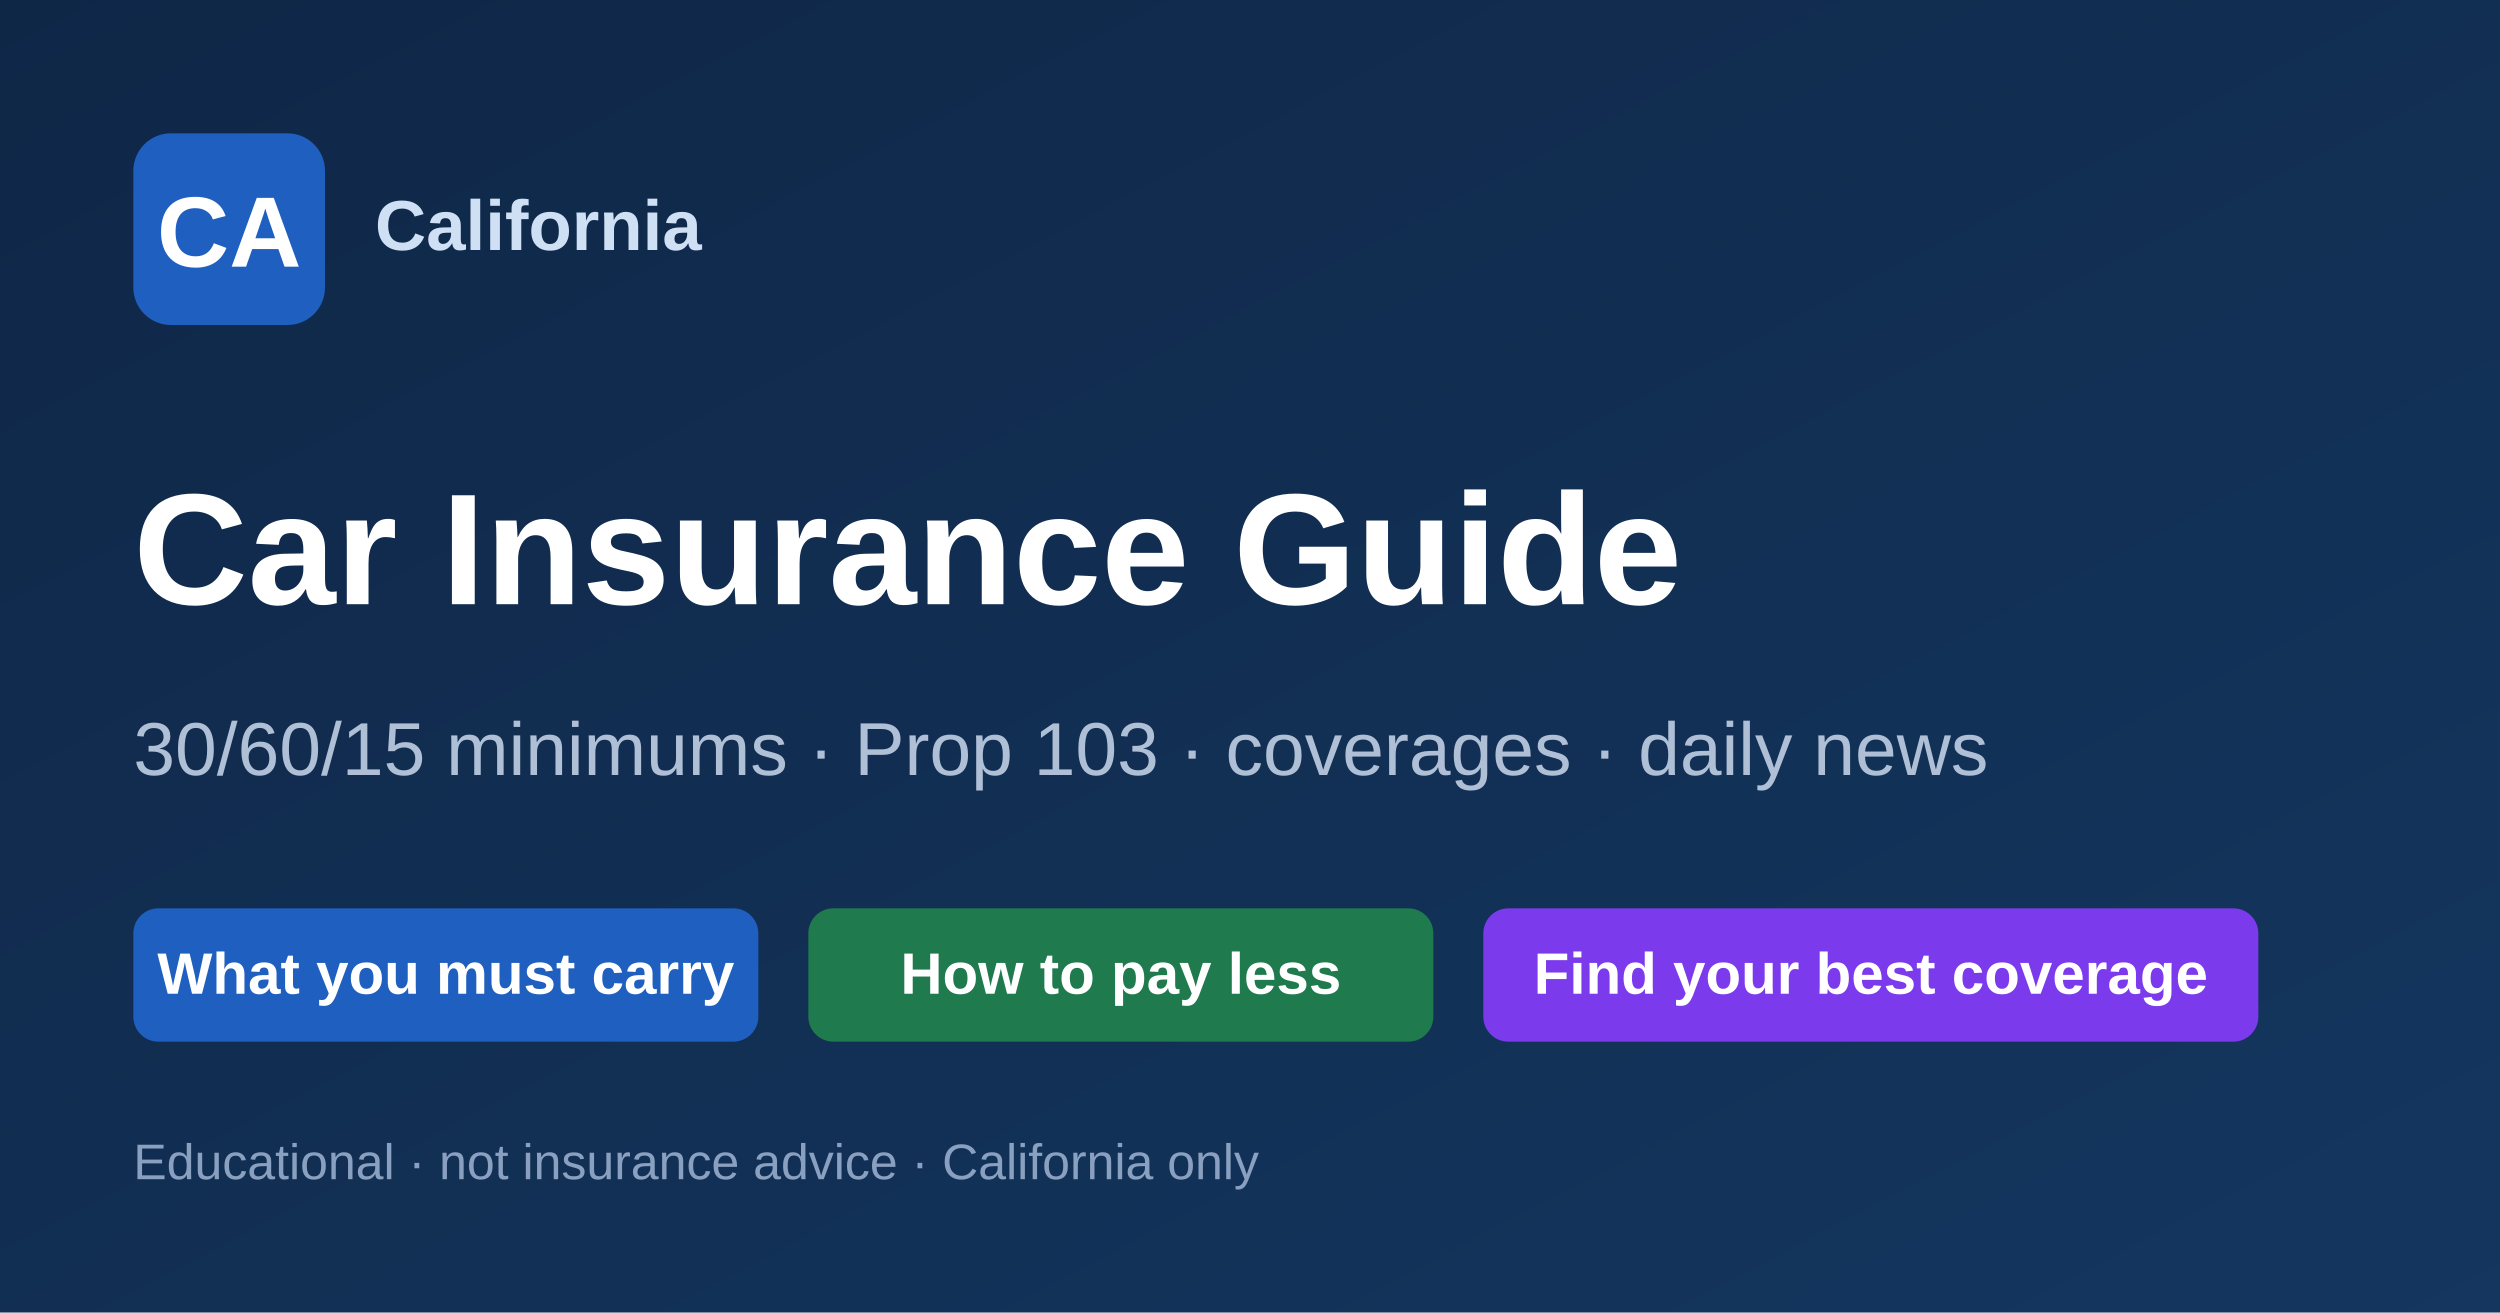
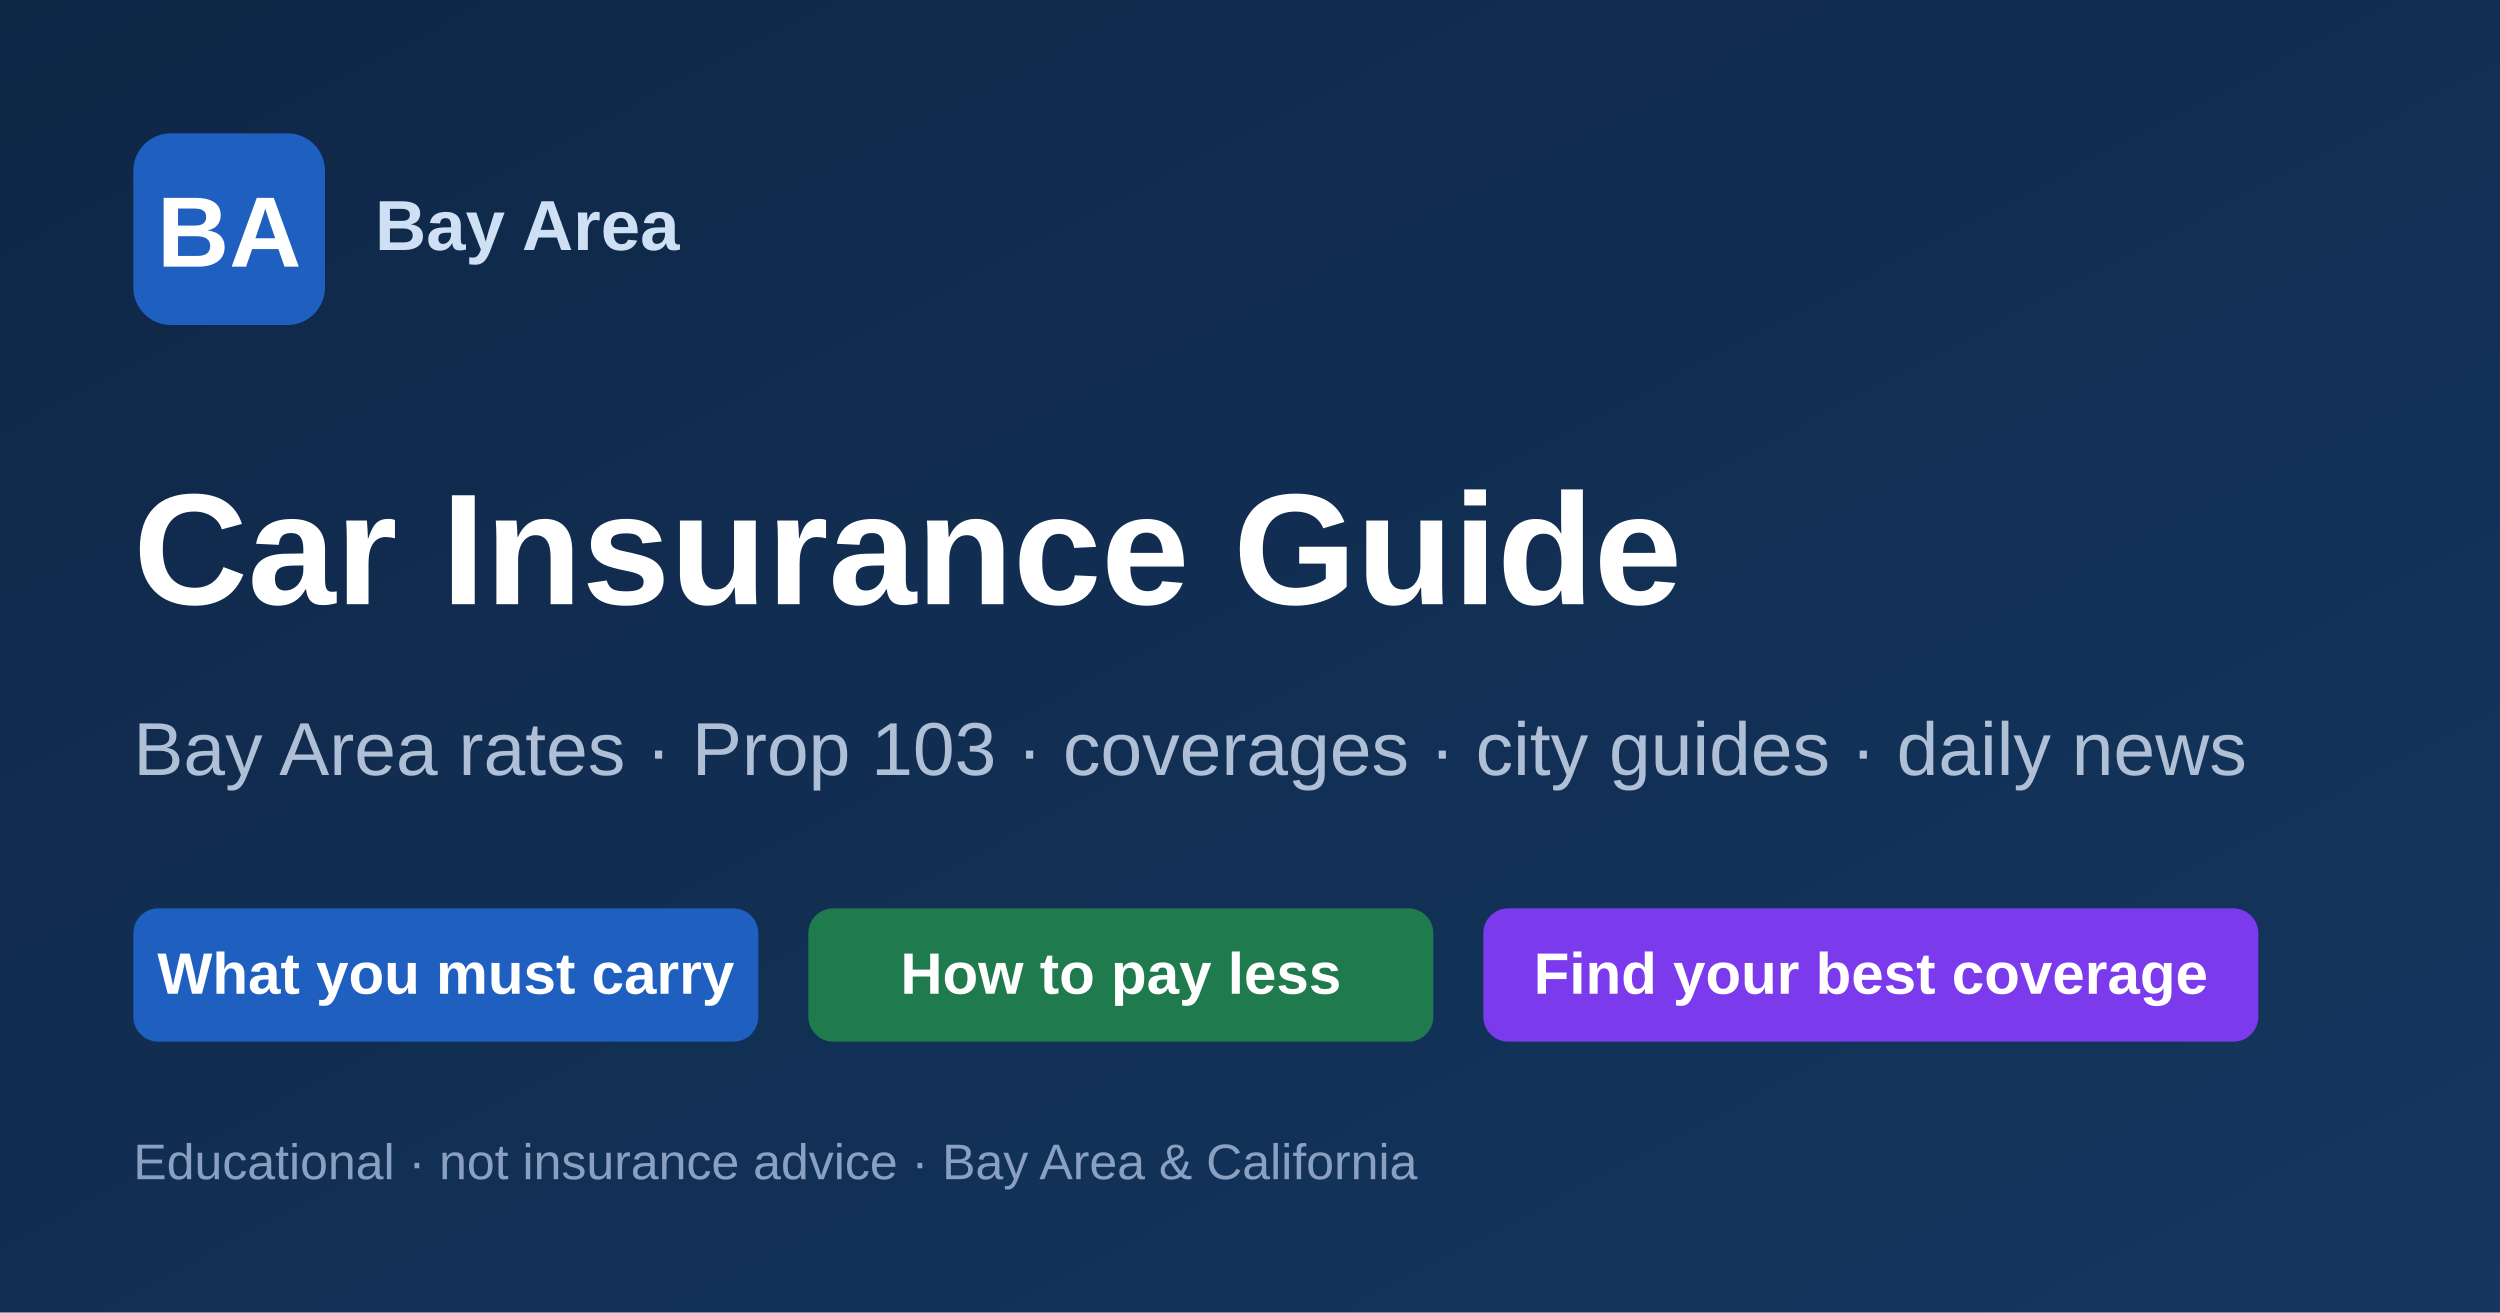
- <svg xmlns="http://www.w3.org/2000/svg" width="1200" height="630" viewBox="0 0 1200 630" role="img" aria-label="California Car Insurance Guide">
+ <svg xmlns="http://www.w3.org/2000/svg" width="1200" height="630" viewBox="0 0 1200 630" role="img" aria-label="Bay Area Car Insurance Guide">
  <defs>
    <linearGradient id="bg" x1="0" y1="0" x2="1" y2="1">
      <stop offset="0" stop-color="#0f2747" />
      <stop offset="1" stop-color="#14365f" />
    </linearGradient>
  </defs>
  <rect width="1200" height="630" fill="url(#bg)" />
  <rect x="64" y="64" width="92" height="92" rx="18" fill="#1f5fbf" />
-   <text x="110" y="128" font-family="Arial, sans-serif" font-size="48" font-weight="800" fill="#ffffff" text-anchor="middle">CA</text>
-   <text x="180" y="120" font-family="Arial, sans-serif" font-size="34" font-weight="700" fill="#cfe0f5">California</text>
+   <text x="110" y="128" font-family="Arial, sans-serif" font-size="48" font-weight="800" fill="#ffffff" text-anchor="middle">BA</text>
+   <text x="180" y="120" font-family="Arial, sans-serif" font-size="34" font-weight="700" fill="#cfe0f5">Bay Area</text>
  <text x="64" y="290" font-family="Arial, sans-serif" font-size="76" font-weight="800" fill="#ffffff">Car Insurance Guide</text>
-   <text x="64" y="372" font-family="Arial, sans-serif" font-size="36" font-weight="500" fill="#aebfd6">30/60/15 minimums · Prop 103 · coverages · daily news</text>
+   <text x="64" y="372" font-family="Arial, sans-serif" font-size="36" font-weight="500" fill="#aebfd6">Bay Area rates · Prop 103 · coverages · city guides · daily news</text>
  <g font-family="Arial, sans-serif" font-size="28" font-weight="700" fill="#ffffff">
    <rect x="64" y="436" width="300" height="64" rx="12" fill="#1f5fbf" />
    <text x="214" y="477" text-anchor="middle">What you must carry</text>
    <rect x="388" y="436" width="300" height="64" rx="12" fill="#1f7a4d" />
    <text x="538" y="477" text-anchor="middle">How to pay less</text>
    <rect x="712" y="436" width="372" height="64" rx="12" fill="#7c3aed" />
    <text x="898" y="477" text-anchor="middle">Find your best coverage</text>
  </g>
-   <text x="64" y="566" font-family="Arial, sans-serif" font-size="24" fill="#8aa0c0">Educational · not insurance advice · California only</text>
+   <text x="64" y="566" font-family="Arial, sans-serif" font-size="24" fill="#8aa0c0">Educational · not insurance advice · Bay Area &amp; California</text>
</svg>
